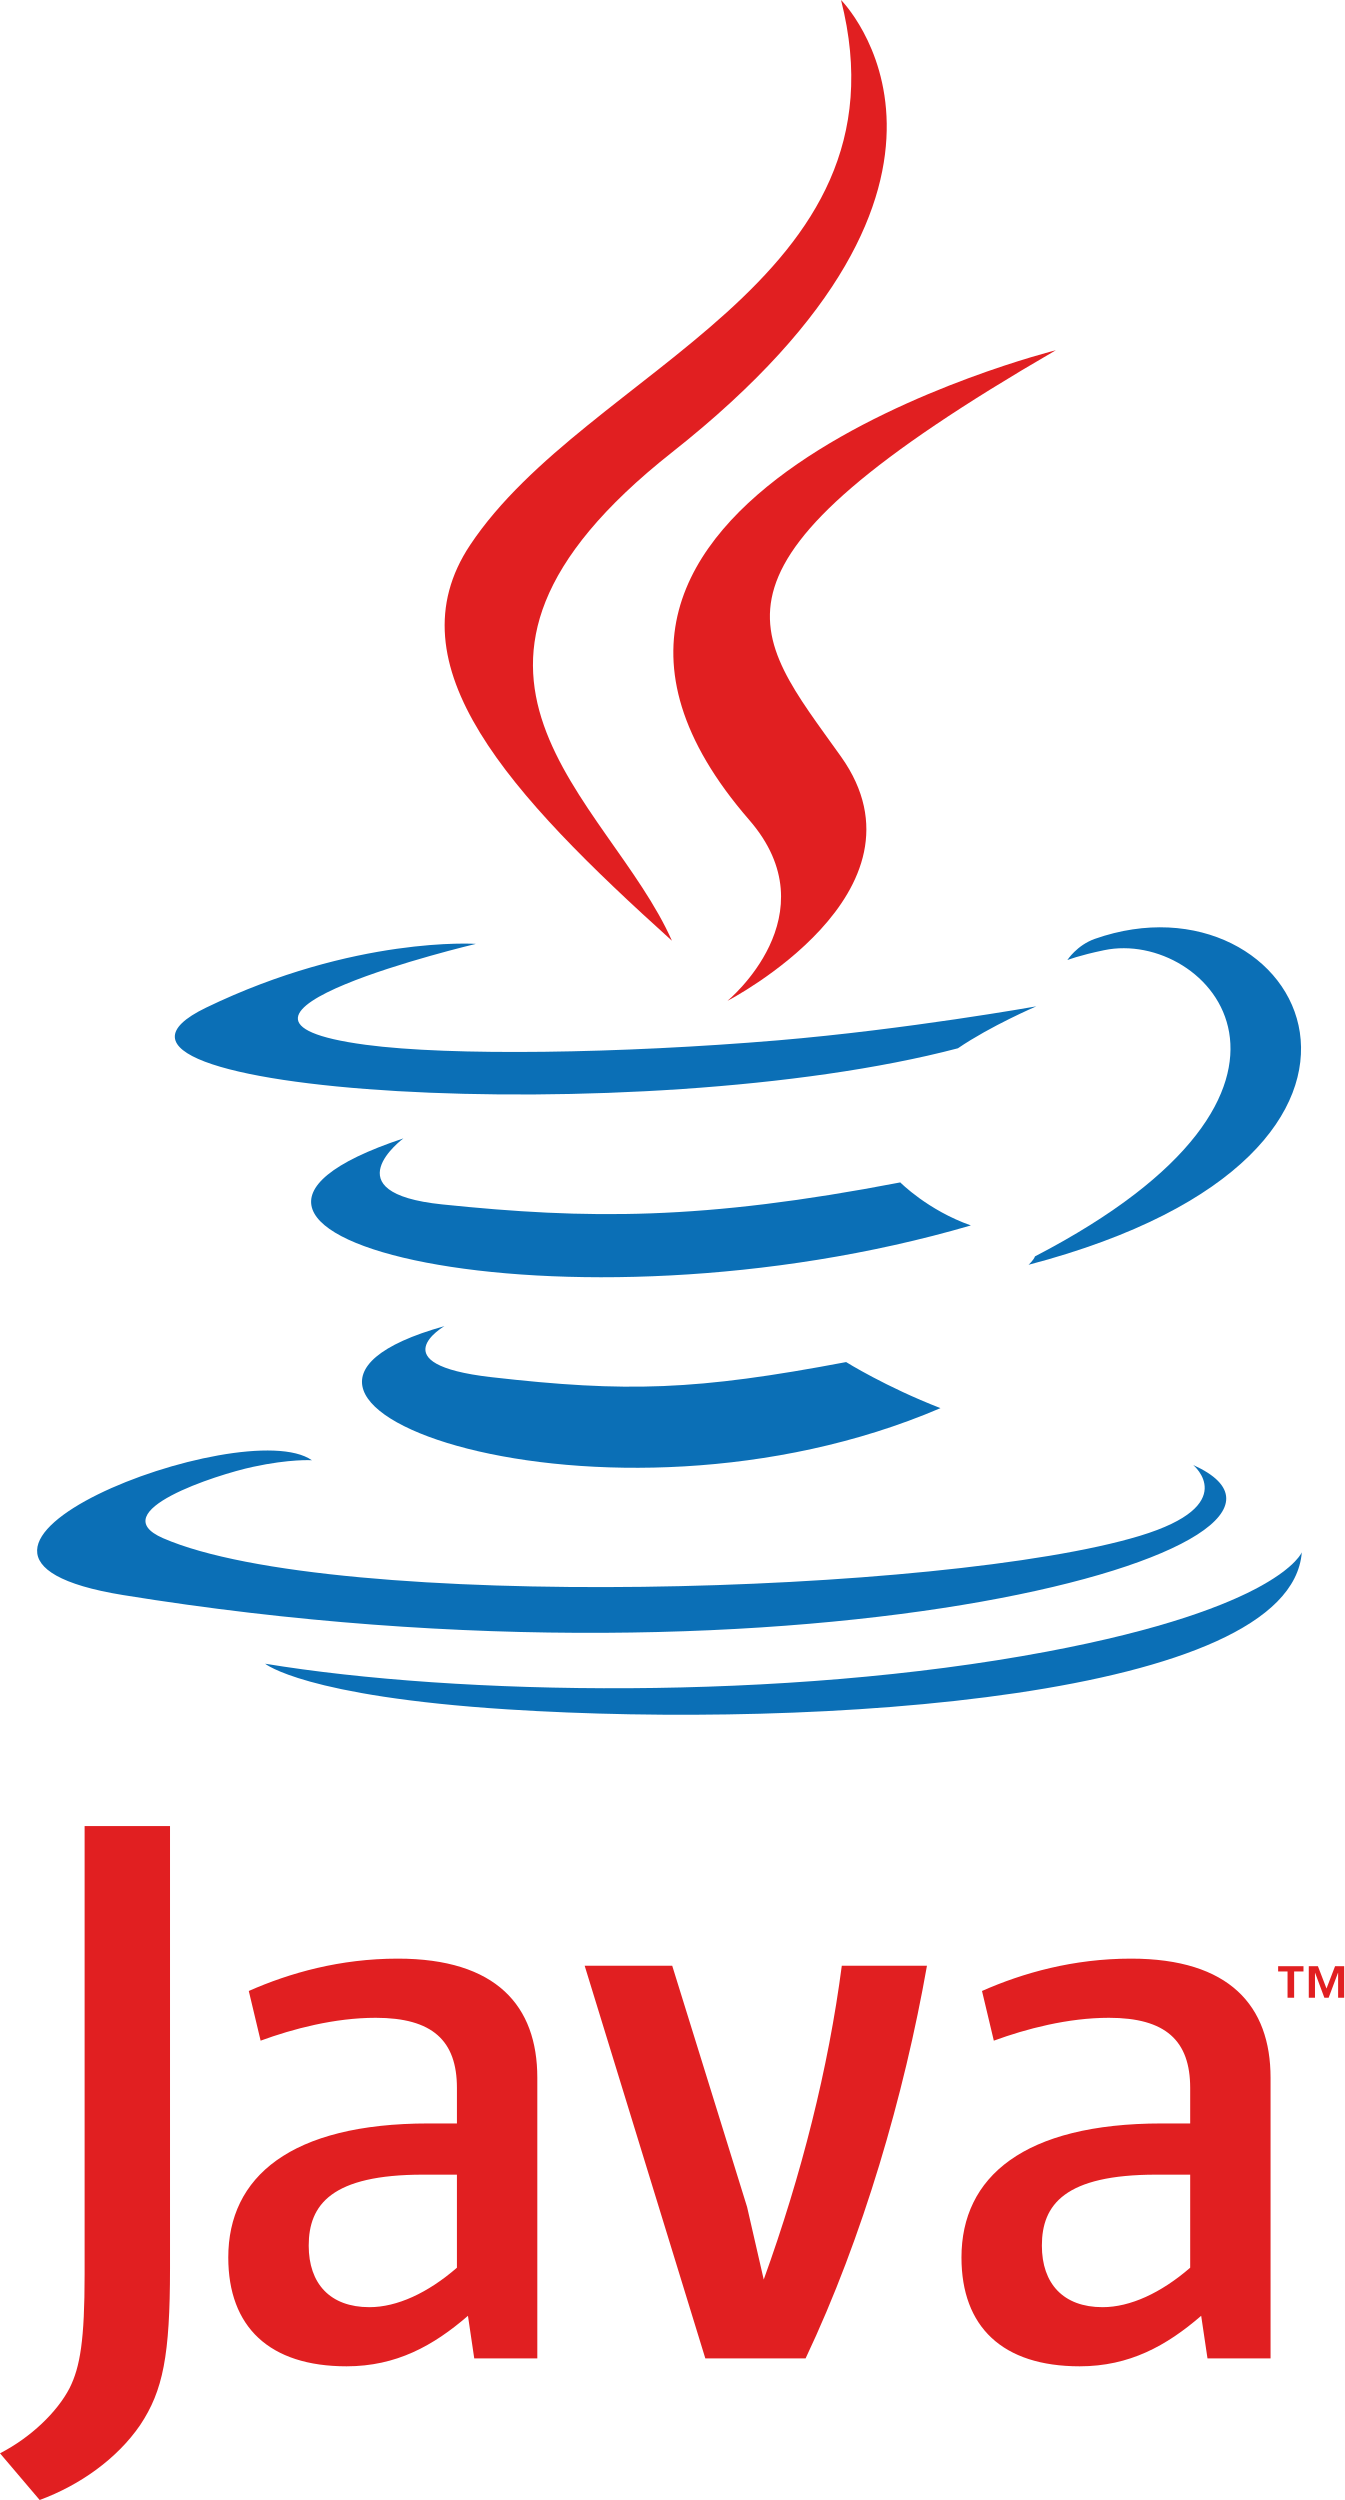
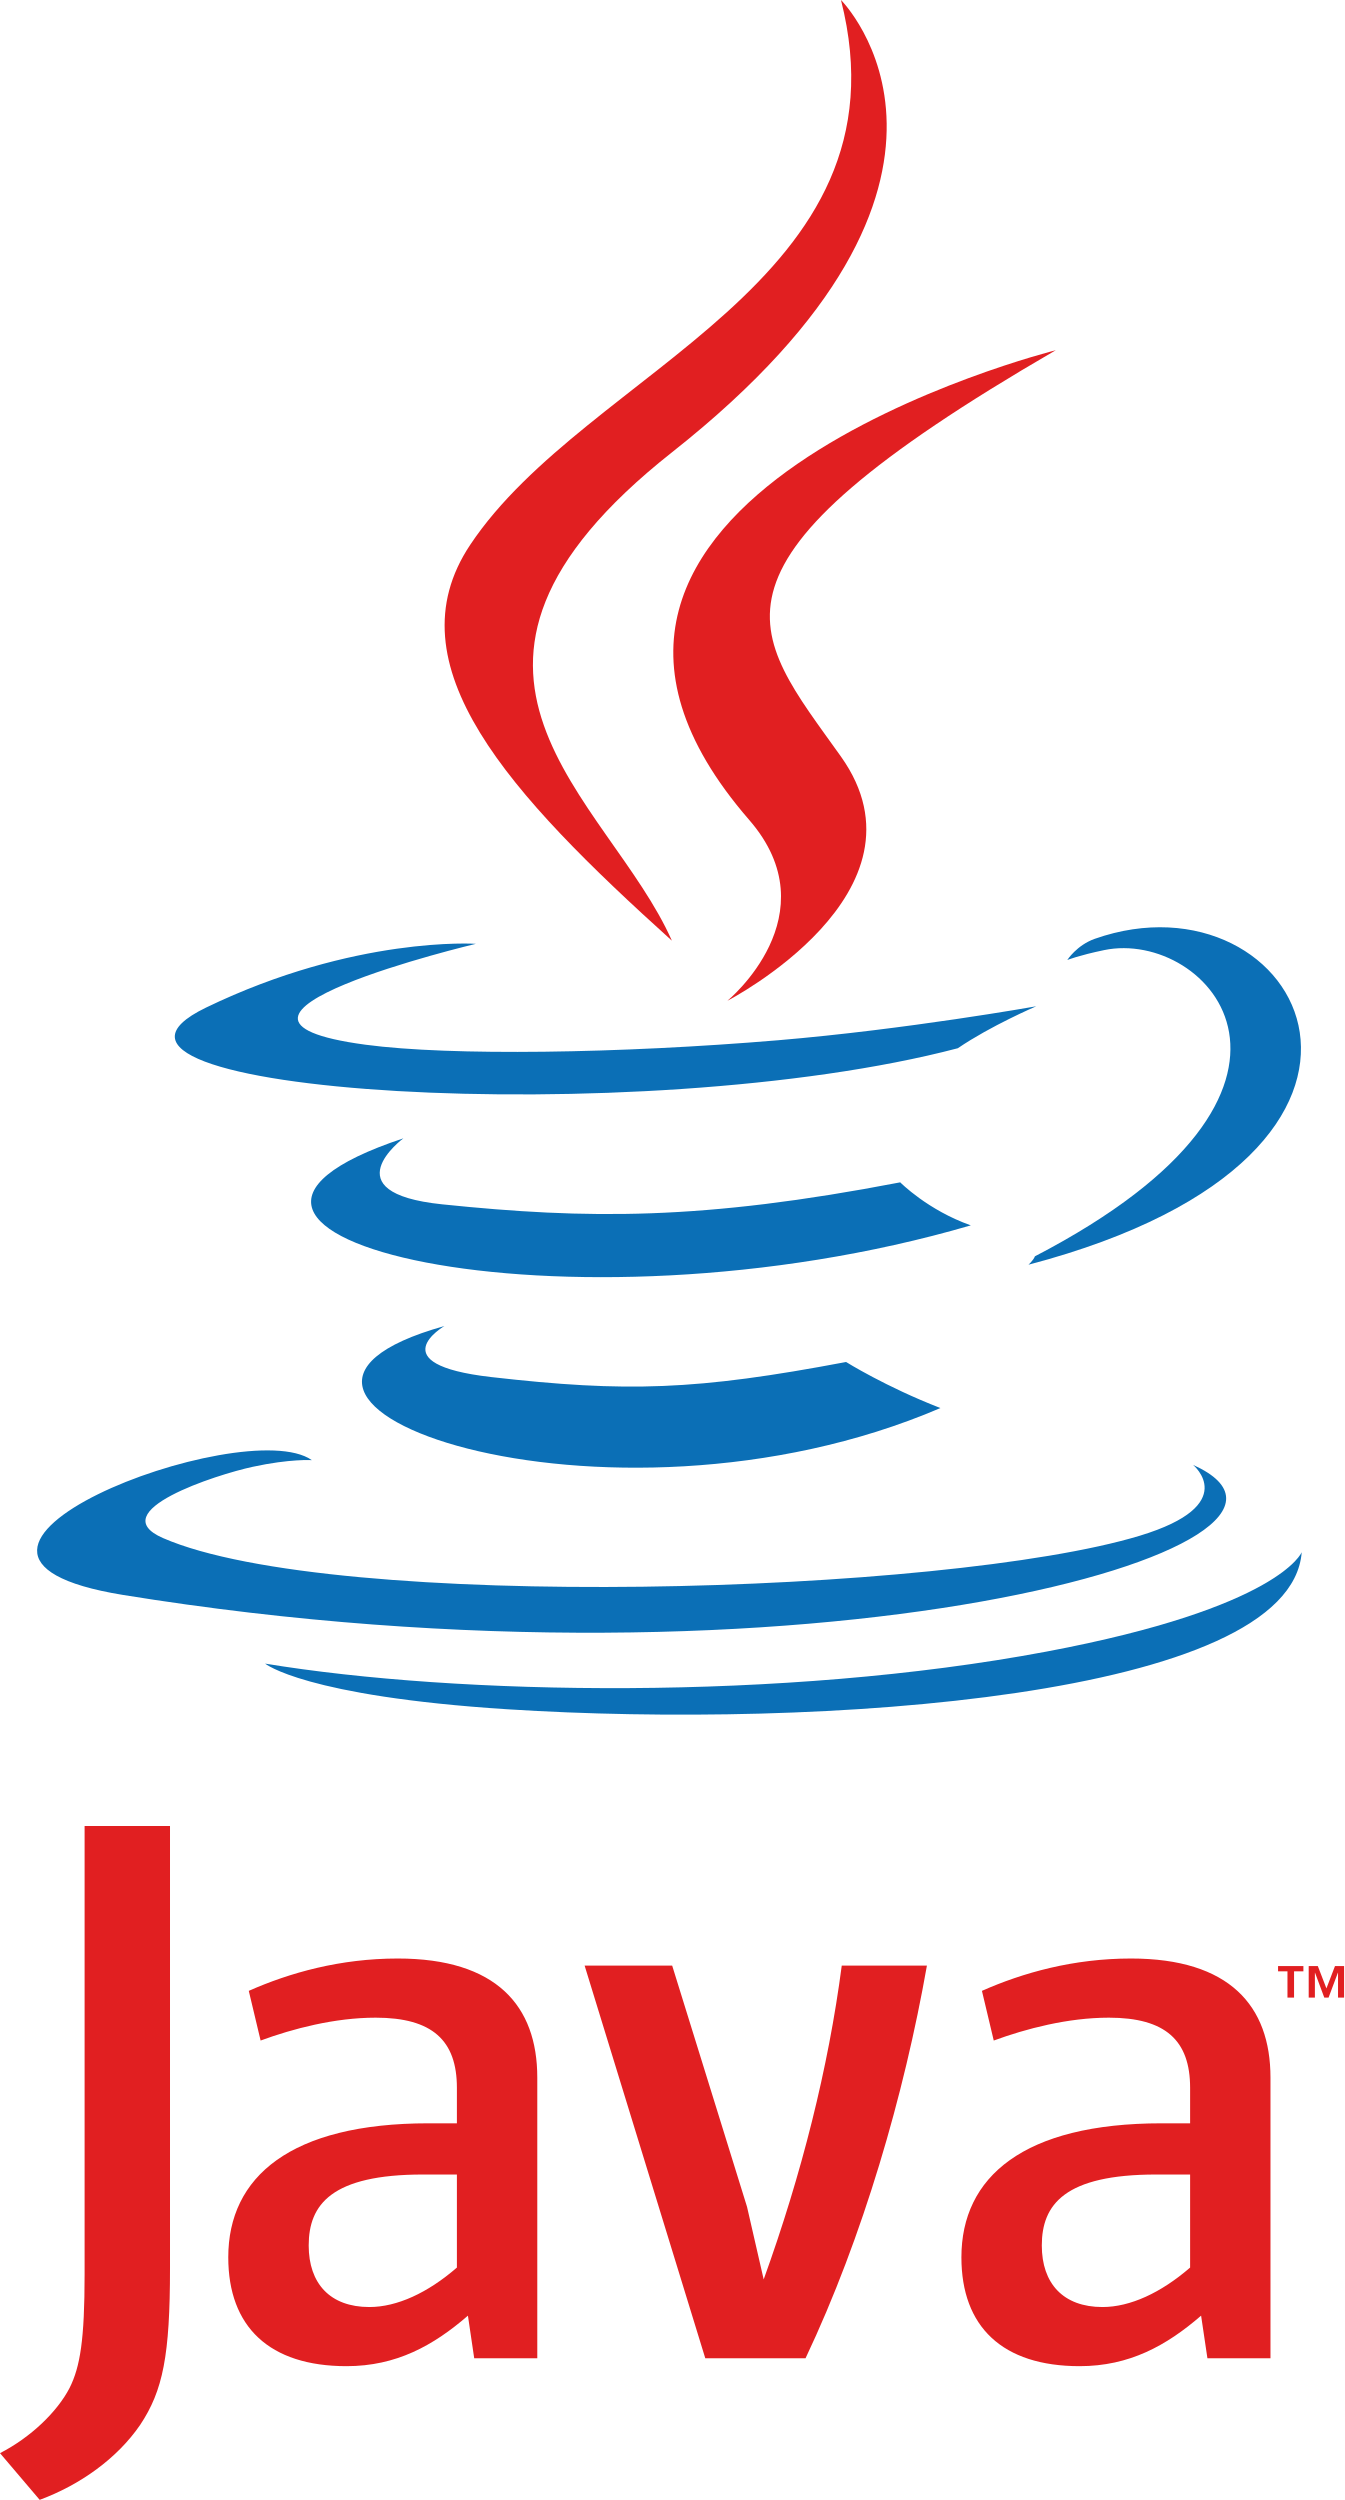
- <svg xmlns="http://www.w3.org/2000/svg" xml:space="preserve" width="1000" height="1859.883" x="0px" y="0px" viewBox="0 0 1000 1859.883">
-   <path d="M957.875 1466.66h-7.007v-3.919h18.863v3.92h-6.96v19.558h-4.896zm37.624 1.022h-.11l-6.942 18.54h-3.177l-6.898-18.54h-.086v18.54h-4.614v-23.478h6.79l6.396 16.625 6.375-16.625H1000v23.478h-4.504v-18.54z" style="fill:#e11f21;fill-opacity:1;stroke-width:3.438" />
-   <path d="M330.622 986.58s-48.75 28.35 34.694 37.943c101.09 11.533 152.757 9.879 264.16-11.206 0 0 29.288 18.365 70.192 34.271-249.735 107.033-565.2-6.2-369.046-61.008M300.105 846.91s-54.678 40.474 28.828 49.111c107.988 11.14 193.27 12.052 340.837-16.363 0 0 20.411 20.692 52.506 32.008-301.945 88.293-638.257 6.963-422.17-64.756" style="fill:#0b6fb6;fill-opacity:1;stroke-width:3.438" />
-   <path d="M557.367 609.983C618.902 680.829 541.2 744.58 541.2 744.58s156.247-80.66 84.49-181.664c-67.02-94.193-118.414-140.994 159.816-302.357 0 0-436.73 109.074-228.139 349.423" style="fill:#e11f21;fill-opacity:1;stroke-width:3.438" />
-   <path d="M887.662 1089.888s36.076 29.726-39.731 52.722c-144.15 43.669-599.97 56.855-726.595 1.74-45.518-19.802 39.842-47.282 66.693-53.048 28.002-6.073 44.005-4.942 44.005-4.942-50.62-35.66-327.193 70.021-140.485 100.287 509.18 82.574 928.188-37.184 796.113-96.759M354.065 702.195s-231.859 55.07-82.107 75.069c63.23 8.465 189.277 6.55 306.686-3.288 95.954-8.094 192.303-25.303 192.303-25.303s-33.834 14.49-58.313 31.204c-235.448 61.923-690.29 33.116-559.348-30.224 110.74-53.53 200.779-47.458 200.779-47.458M769.991 934.683c239.344-124.372 128.681-243.893 51.44-227.79-18.933 3.94-27.374 7.354-27.374 7.354s7.028-11.01 20.452-15.776c152.808-53.722 270.328 158.448-49.328 242.48 0 .003 3.703-3.307 4.81-6.268" style="fill:#0b6fb6;fill-opacity:1;stroke-width:3.438" />
-   <path d="M625.69 0s132.552 132.597-125.721 336.495c-207.109 163.56-47.227 256.818-.086 363.369C378.99 590.789 290.271 494.77 349.791 405.404 437.15 274.225 679.17 210.624 625.689 0" style="fill:#e11f21;fill-opacity:1;stroke-width:3.438" />
-   <path d="M377.584 1271.704c229.74 14.706 582.533-8.16 590.889-116.867 0 0-16.061 41.21-189.868 73.938-196.089 36.901-437.936 32.593-581.378 8.943.003 0 29.364 24.303 180.357 33.986" style="fill:#0b6fb6;fill-opacity:1;stroke-width:3.438" />
-   <path d="M339.933 1687.076c-21.673 18.798-44.563 29.351-65.104 29.351-29.32 0-45.16-17.58-45.16-45.78 0-30.502 16.972-52.804 85.063-52.804h25.197v69.233m59.806 67.473V1545.69c0-53.354-30.43-88.56-103.8-88.56-42.834 0-80.354 10.576-110.85 24.065l8.803 36.97c24.01-8.812 55.09-17.016 85.597-17.016 42.265 0 60.448 17.017 60.448 52.199v26.397h-21.095c-102.69 0-149.013 39.862-149.013 99.695 0 51.635 30.527 80.985 88.004 80.985 36.947 0 64.526-15.252 90.308-37.575l4.68 31.703h46.918zM599.316 1754.55H524.73l-89.764-292.132H500.1l55.7 179.487 12.381 53.98c28.178-78.046 48.108-157.226 58.076-233.467h63.36c-16.975 96.198-47.523 201.786-90.3 292.131M885.44 1687.076c-21.713 18.798-44.644 29.351-65.185 29.351-29.269 0-45.15-17.58-45.15-45.78 0-30.502 17.013-52.804 85.098-52.804h25.238v69.233m59.795 67.473V1545.69c0-53.354-30.506-88.56-103.79-88.56-42.864 0-80.398 10.576-110.88 24.065l8.789 36.97c24.02-8.812 55.16-17.016 85.641-17.016 42.235 0 60.445 17.017 60.445 52.199v26.397h-21.13c-102.72 0-149.022 39.862-149.022 99.695 0 51.635 30.502 80.985 87.97 80.985 36.966 0 64.536-15.252 90.362-37.575l4.697 31.703h46.918zM104.254 1804.16c-17.048 24.89-44.583 44.582-74.728 55.723L0 1825.137c22.945-11.773 42.623-30.788 51.766-48.5 7.908-15.75 11.182-36.051 11.182-84.599v-333.513h63.536v328.943c-.003 64.905-5.192 91.123-22.23 116.691" style="fill:#e11f21;fill-opacity:1;stroke-width:3.438" />
+ <svg xmlns="http://www.w3.org/2000/svg" width="300px" height="558px" viewBox="0 0 300 558" version="1.1">
+   <g id="surface1">
+     <path style=" stroke:none;fill-rule:nonzero;fill:rgb(88.235%,12.157%,12.941%);fill-opacity:1;" d="M 287.363 439.996 L 285.262 439.996 L 285.262 438.824 L 290.918 438.824 L 290.918 440 L 288.832 440 L 288.832 445.867 L 287.363 445.867 Z M 298.648 440.305 L 298.617 440.305 L 296.535 445.867 L 295.582 445.867 L 293.512 440.305 L 293.484 440.305 L 293.484 445.867 L 292.102 445.867 L 292.102 438.824 L 294.137 438.824 L 296.059 443.812 L 297.969 438.824 L 300 438.824 L 300 445.867 L 298.648 445.867 Z M 298.648 440.305 " />
+     <path style=" stroke:none;fill-rule:nonzero;fill:rgb(4.314%,43.529%,71.373%);fill-opacity:1;" d="M 99.188 295.973 C 99.188 295.973 84.562 304.48 109.594 307.355 C 139.922 310.816 155.422 310.32 188.844 303.996 C 188.844 303.996 197.629 309.504 209.902 314.277 C 134.98 346.387 40.34 312.418 99.188 295.973 M 90.031 254.074 C 90.031 254.074 73.629 266.215 98.68 268.805 C 131.078 272.148 156.66 272.422 200.93 263.898 C 200.93 263.898 207.055 270.105 216.684 273.5 C 126.098 299.988 25.207 275.59 90.031 254.074 " />
+     <path style=" stroke:none;fill-rule:nonzero;fill:rgb(88.235%,12.157%,12.941%);fill-opacity:1;" d="M 167.211 182.996 C 185.672 204.25 162.359 223.375 162.359 223.375 C 162.359 223.375 209.234 199.176 187.707 168.875 C 167.602 140.617 152.184 126.578 235.652 78.168 C 235.652 78.168 104.633 110.891 167.211 182.996 " />
+     <path style=" stroke:none;fill-rule:nonzero;fill:rgb(4.314%,43.529%,71.373%);fill-opacity:1;" d="M 266.297 326.965 C 266.297 326.965 277.121 335.883 254.379 342.781 C 211.133 355.883 74.387 359.84 36.402 343.305 C 22.746 337.363 48.352 329.121 56.41 327.391 C 64.809 325.57 69.609 325.906 69.609 325.906 C 54.426 315.211 -28.547 346.914 27.465 355.992 C 180.219 380.766 305.922 344.84 266.297 326.965 M 106.219 210.66 C 106.219 210.66 36.66 227.18 81.586 233.18 C 100.555 235.719 138.371 235.145 173.594 232.191 C 202.379 229.766 231.285 224.602 231.285 224.602 C 231.285 224.602 221.133 228.949 213.789 233.965 C 143.156 252.539 6.703 243.898 45.984 224.895 C 79.207 208.836 106.219 210.66 106.219 210.66 M 230.996 280.406 C 302.801 243.094 269.602 207.238 246.43 212.066 C 240.75 213.25 238.219 214.273 238.219 214.273 C 238.219 214.273 240.324 210.973 244.352 209.543 C 290.195 193.426 325.449 257.074 229.555 282.285 C 229.555 282.285 230.664 281.293 230.996 280.406 " />
+     <path style=" stroke:none;fill-rule:nonzero;fill:rgb(88.235%,12.157%,12.941%);fill-opacity:1;" d="M 187.707 0 C 187.707 0 227.473 39.777 149.992 100.949 C 87.859 150.016 135.824 177.992 149.965 209.961 C 113.695 177.238 87.082 148.43 104.938 121.621 C 131.145 82.266 203.75 63.188 187.707 0 " />
+     <path style=" stroke:none;fill-rule:nonzero;fill:rgb(4.314%,43.529%,71.373%);fill-opacity:1;" d="M 113.273 381.512 C 182.195 385.922 288.035 379.062 290.543 346.449 C 290.543 346.449 285.723 358.812 233.582 368.633 C 174.754 379.703 102.199 378.41 59.168 371.316 C 59.168 371.316 67.977 378.605 113.273 381.512 " />
+     <path style=" stroke:none;fill-rule:nonzero;fill:rgb(88.235%,12.157%,12.941%);fill-opacity:1;" d="M 101.98 506.121 C 95.477 511.762 88.609 514.93 82.449 514.93 C 73.652 514.93 68.902 509.652 68.902 501.195 C 68.902 492.043 73.992 485.352 94.418 485.352 L 101.98 485.352 L 101.98 506.121 M 119.922 526.363 L 119.922 463.707 C 119.922 447.699 110.793 437.141 88.781 437.141 C 75.93 437.141 64.676 440.312 55.527 444.359 L 58.168 455.449 C 65.371 452.805 74.695 450.344 83.844 450.344 C 96.523 450.344 101.98 455.449 101.98 466.004 L 101.98 473.922 L 95.652 473.922 C 64.844 473.922 50.949 485.883 50.949 503.832 C 50.949 519.324 60.105 528.129 77.348 528.129 C 88.434 528.129 96.707 523.551 104.441 516.855 L 105.844 526.367 L 119.922 526.367 Z M 179.793 526.363 L 157.418 526.363 L 130.488 438.727 L 150.031 438.727 L 166.738 492.57 L 170.453 508.766 C 178.906 485.352 184.887 461.598 187.879 438.727 L 206.887 438.727 C 201.793 467.586 192.629 499.262 179.797 526.363 M 265.633 506.121 C 259.117 511.762 252.238 514.93 246.078 514.93 C 237.297 514.93 232.531 509.652 232.531 501.195 C 232.531 492.043 237.637 485.352 258.062 485.352 L 265.633 485.352 L 265.633 506.121 M 283.57 526.363 L 283.57 463.707 C 283.57 447.699 274.418 437.141 252.434 437.141 C 239.574 437.141 228.312 440.312 219.168 444.359 L 221.805 455.449 C 229.012 452.805 238.355 450.344 247.5 450.344 C 260.168 450.344 265.633 455.449 265.633 466.004 L 265.633 473.922 L 259.293 473.922 C 228.477 473.922 214.586 485.883 214.586 503.832 C 214.586 519.324 223.738 528.129 240.977 528.129 C 252.066 528.129 260.34 523.551 268.086 516.855 L 269.496 526.367 L 283.57 526.367 Z M 31.277 541.246 C 26.16 548.715 17.902 554.621 8.859 557.965 L 0 547.543 C 6.883 544.008 12.785 538.305 15.531 532.992 C 17.902 528.266 18.883 522.176 18.883 507.613 L 18.883 407.559 L 37.945 407.559 L 37.945 506.242 C 37.945 525.711 36.387 533.578 31.277 541.246 " />
+   </g>
</svg>
